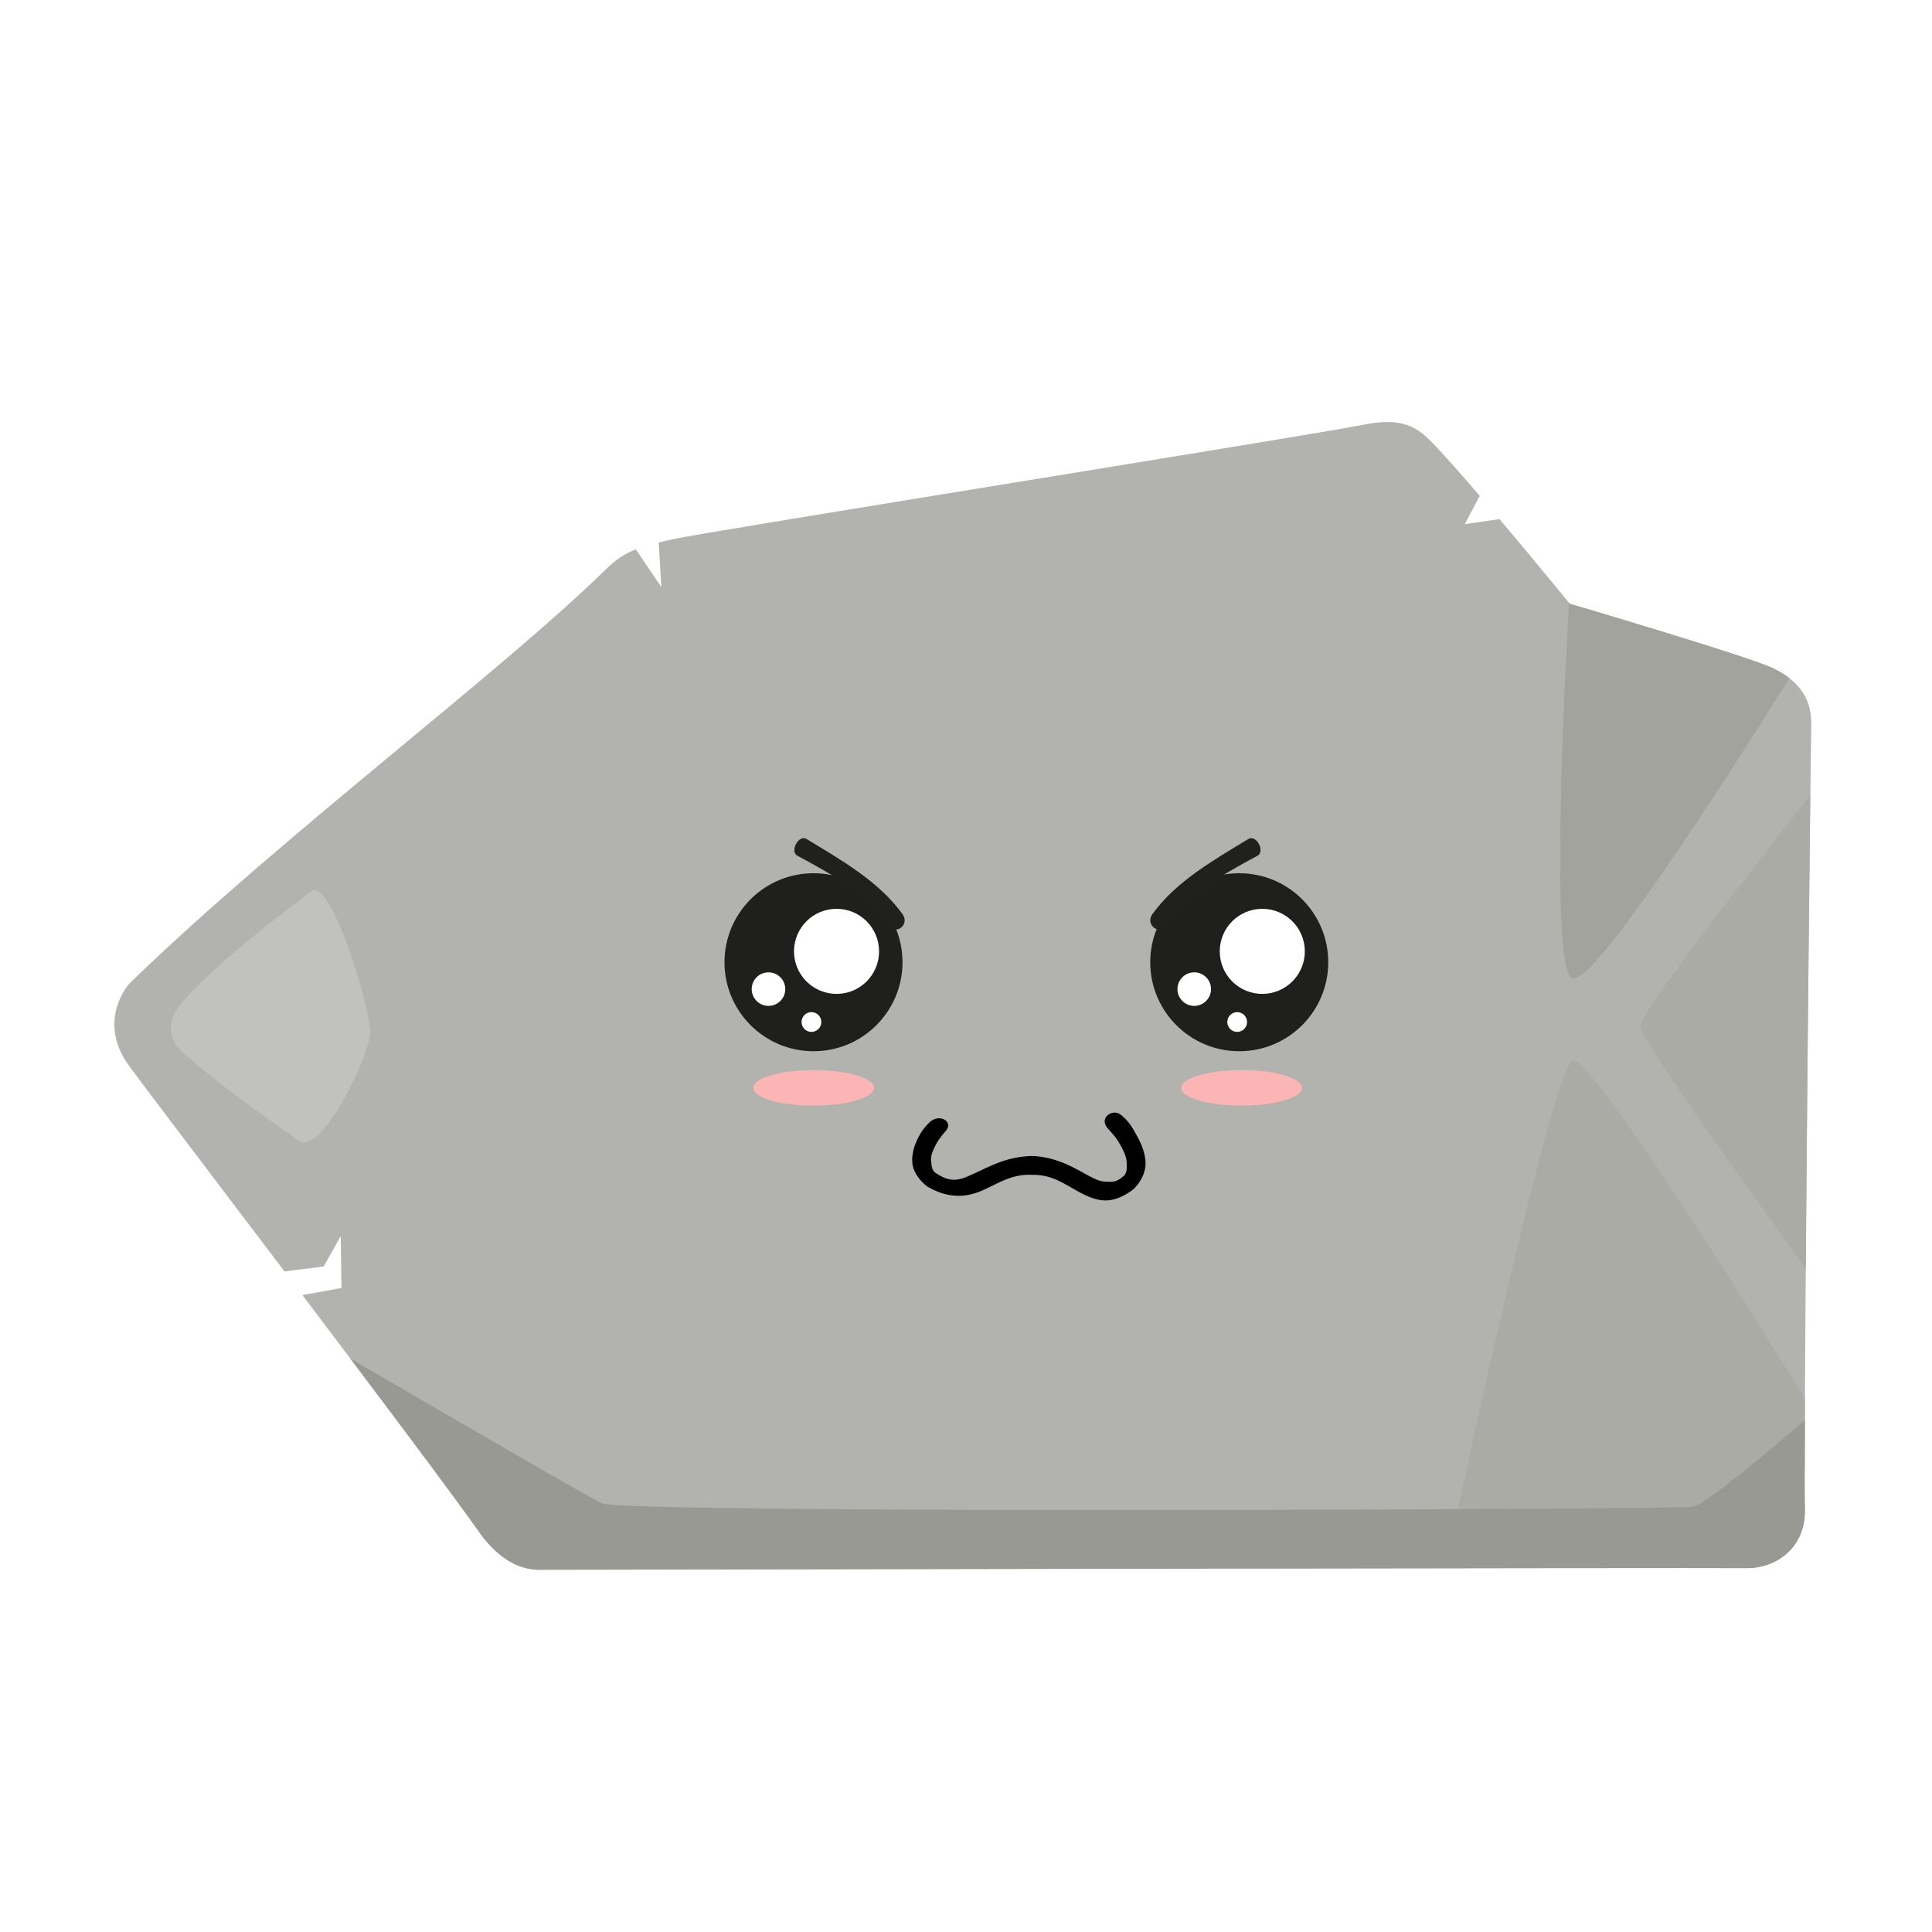
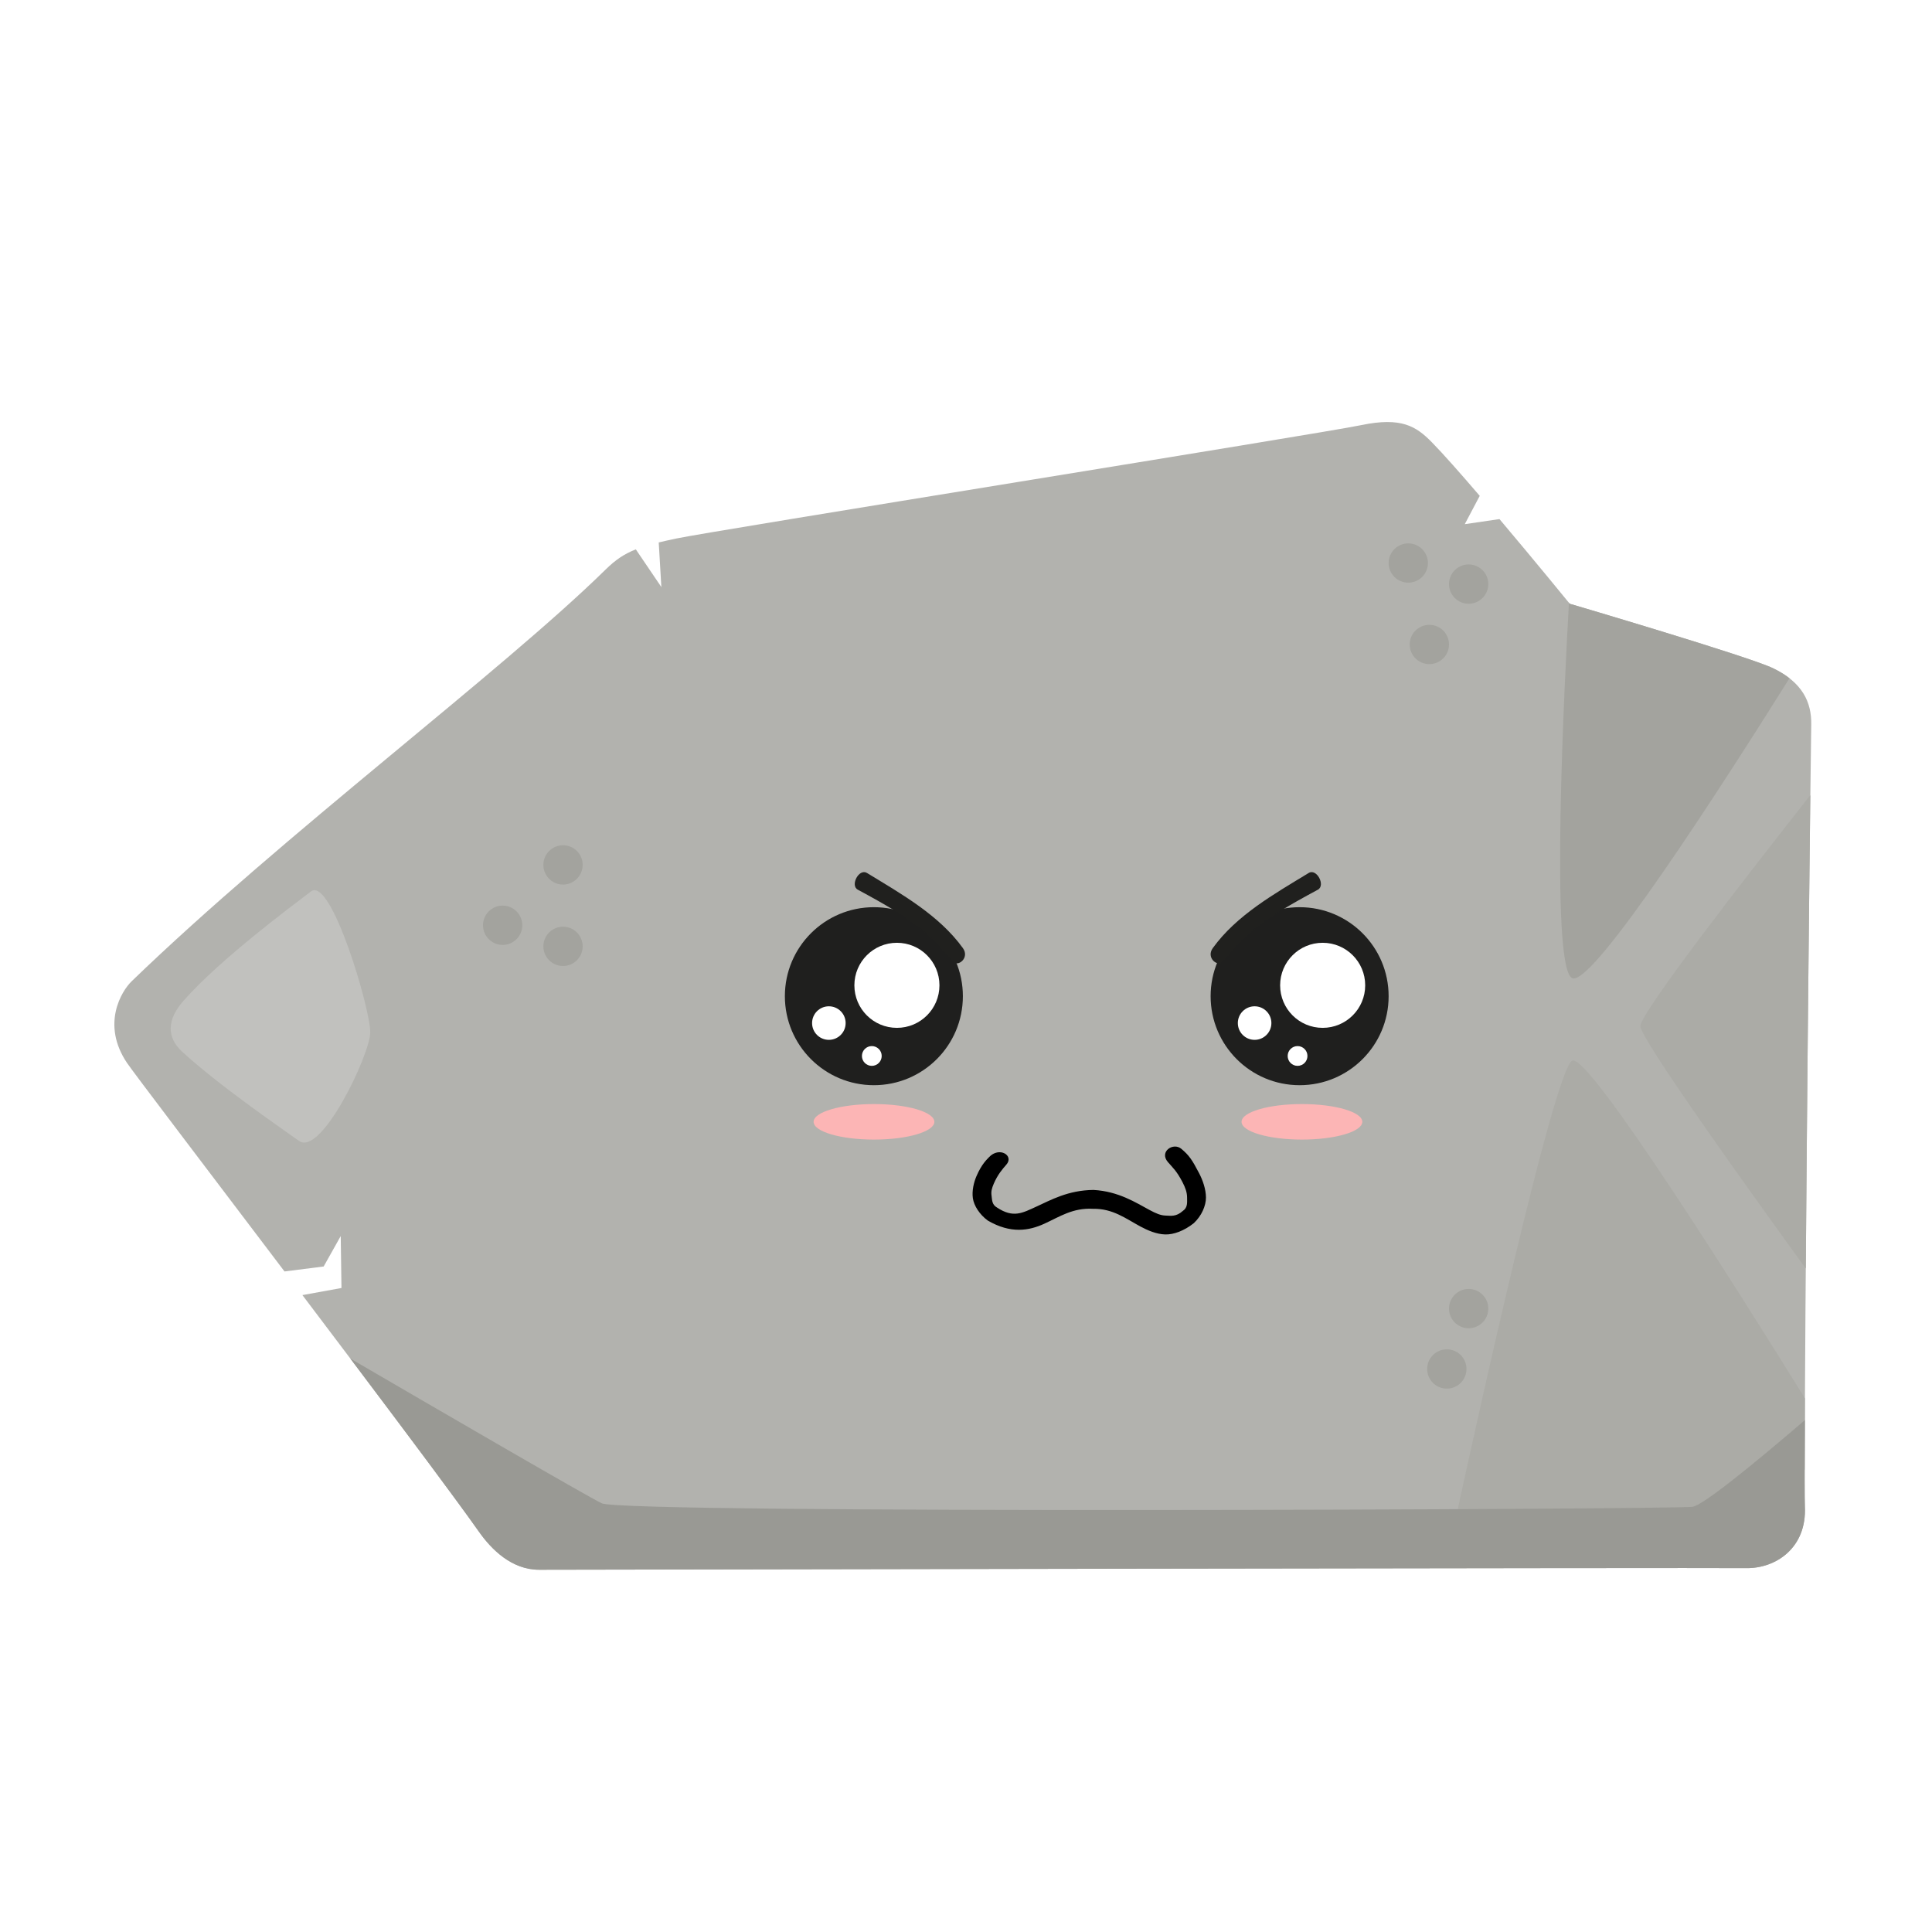
<svg xmlns="http://www.w3.org/2000/svg" xmlns:ns1="https://boxy-svg.com" viewBox="0 0 512 512">
  <defs>
    <ns1:grid x="0" y="0" width="16" height="16" />
  </defs>
  <g style="">
    <path style="fill: rgb(216, 216, 216); stroke-linecap: round; stroke-linejoin: round; stroke-width: 33px; stroke: rgba(0, 0, 0, 0.19); pointer-events: none; visibility: hidden;" d="M 64 256 L 192 128 L 352 96 L 384 128 L 448 160 L 446.711 383.894 L 159.797 384 L 64 256 Z">
      </path>
    <path style="fill: rgba(234, 82, 82, 0.64); visibility: hidden;" d="M 469.852 177.078 C 477.771 180.878 480.077 186.184 479.998 191.937 C 479.118 256 477.98 392.664 478.309 399.238 C 478.856 410.169 470.654 415.674 462.774 415.571 C 451.443 415.422 155.173 415.976 142.897 416 C 135.629 416.014 130.259 410.652 126.932 405.93 C 110.791 383.022 36.93 286.55 33.668 281.702 C 26.768 271.448 32.204 262.636 34.899 260.032 C 75.133 221.157 132.955 177.968 160.503 150.926 C 165.346 146.172 169.065 144.87 179.138 142.729 C 188.908 140.653 349.773 114.947 360.73 112.664 C 371.393 110.442 375.309 112.981 379.456 117.204 C 389.118 127.043 416 160 416 160 C 416 160 463.264 173.917 469.852 177.078 Z">
      </path>
    <path style="fill: rgb(178, 178, 174); visibility: hidden;" d="M 469.852 177.078 C 477.771 180.878 480.077 186.184 479.998 191.937 C 479.118 256 477.98 392.664 478.309 399.238 C 478.856 410.169 470.654 415.674 462.774 415.571 C 451.443 415.422 155.173 415.976 142.897 416 C 135.629 416.014 130.259 410.652 126.932 405.93 C 110.791 383.022 36.93 286.55 33.668 281.702 C 26.768 271.448 32.204 262.636 34.899 260.032 C 75.133 221.157 132.955 177.968 160.503 150.926 C 165.346 146.172 169.065 144.87 179.138 142.729 C 188.908 140.653 349.773 114.947 360.73 112.664 C 371.393 110.442 375.309 112.981 379.456 117.204 C 389.118 127.043 416 160 416 160 C 416 160 463.264 173.917 469.852 177.078 Z">
      </path>
    <path style="fill: none; stroke-width: 5px; visibility: hidden;" d="M 248.399 297.652 C 248.399 297.652 239.916 306.543 247.152 311.375 C 257.255 318.121 261.597 307.583 273.742 307.847 C 285.615 308.105 290.055 319.465 298.757 312.244 C 305.574 306.587 295.289 296.209 295.289 296.209">
      </path>
    <g style="visibility: hidden;">
      <path d="M 144 32 H 208 A 16 16 0 0 1 224 48 V 48 A 16 16 0 0 1 208 64 H 144 A 16 16 0 0 1 128 48 V 48 A 16 16 0 0 1 144 32 Z" style="fill: rgb(229, 192, 169);">
        </path>
      <path d="M 164 35 H 188 A 4 4 0 0 1 192 39 V 57 A 4 4 0 0 1 188 61 H 164 A 4 4 0 0 1 160 57 V 39 A 4 4 0 0 1 164 35 Z" style="fill: rgb(219, 160, 123);">
        </path>
      <g transform="matrix(0.909624, 0, 0, 0.909624, 16.86514, 4.276351)" style="">
        <ellipse style="fill: rgb(241, 221, 208);" cx="166" cy="42" rx="2" ry="2" />
        <ellipse style="fill: rgb(241, 221, 208);" cx="172" cy="42" rx="2" ry="2" />
        <ellipse style="fill: rgb(241, 221, 208);" cx="178" cy="42" rx="2" ry="2" />
        <ellipse style="fill: rgb(241, 221, 208);" cx="184" cy="42" rx="2" ry="2" />
        <ellipse style="fill: rgb(241, 221, 208);" cx="169" cy="48" rx="2" ry="2" />
        <ellipse style="fill: rgb(241, 221, 208);" cx="175" cy="48" rx="2" ry="2" />
        <ellipse style="fill: rgb(241, 221, 208);" cx="181" cy="48" rx="2" ry="2" />
        <ellipse style="fill: rgb(241, 221, 208);" cx="187" cy="48" rx="2" ry="2" />
        <ellipse style="fill: rgb(241, 221, 208);" cx="166" cy="54" rx="2" ry="2" />
        <ellipse style="fill: rgb(241, 221, 208);" cx="172" cy="54" rx="2" ry="2" />
        <ellipse style="fill: rgb(241, 221, 208);" cx="178" cy="54" rx="2" ry="2" />
        <ellipse style="fill: rgb(241, 221, 208);" cx="184" cy="54" rx="2" ry="2" />
        <ellipse style="fill: rgb(241, 221, 208);" cx="163" cy="48" rx="2" ry="2" />
      </g>
    </g>
  </g>
  <g style="">
    <path style="fill: rgb(178, 178, 174); stroke-width: 5px;" d="M 469.852 177.078 C 477.771 180.878 480.077 186.184 479.998 191.937 C 479.118 256 477.98 392.664 478.309 399.238 C 478.856 410.169 470.654 415.674 462.774 415.571 C 451.443 415.422 155.173 415.976 142.897 416 C 135.629 416.014 130.259 410.652 126.932 405.93 C 119.46 395.326 99.621 368.96 80.142 343.215 L 90.493 341.333 L 90.296 327.57 L 85.774 335.631 L 75.398 336.949 C 54.536 309.398 35.297 284.123 33.668 281.702 C 26.768 271.448 32.204 262.636 34.899 260.032 C 75.133 221.157 132.955 177.968 160.503 150.926 C 163.106 148.371 165.384 146.813 168.498 145.586 L 175.266 155.574 L 174.571 143.756 C 175.938 143.424 177.449 143.088 179.138 142.729 C 188.908 140.653 349.773 114.947 360.73 112.664 C 371.393 110.442 375.309 112.981 379.456 117.204 C 382.461 120.264 387.133 125.562 392.143 131.408 L 388.178 138.911 L 397.376 137.563 C 406.894 148.836 416 160 416 160 C 416 160 463.264 173.917 469.852 177.078 Z">
      </path>
    <path style="stroke-width: 5px; fill: rgb(163, 163, 158);" d="M 416.783 259.275 C 410.548 257.692 414.758 177.778 415.789 159.742 C 415.928 159.911 416 160 416 160 C 416 160 463.264 173.917 469.852 177.078 C 471.564 177.899 473.014 178.791 474.233 179.743 C 455.769 209.208 422.531 260.735 416.783 259.275 Z">
      </path>
    <path style="stroke-width: 5px; fill: rgb(171, 171, 166);" d="M 384.914 406.414 C 384.914 406.414 411.276 283.478 416.68 281.082 C 421.049 279.145 460.774 342.248 478.323 370.569 C 478.283 378.166 478.258 384.58 478.252 389.422 C 466.947 396.768 448.141 408.973 448 408.973 C 447.799 408.973 385.261 406.381 384.914 406.414 Z">
      </path>
    <path style="stroke-width: 5px; fill: rgb(153, 153, 148);" d="M 159.483 398.395 C 165.506 401.216 441.999 400 448.48 399.325 C 451.31 399.03 465.826 387.057 478.295 376.361 C 478.235 389.262 478.233 397.72 478.309 399.238 C 478.856 410.169 470.654 415.674 462.774 415.571 C 451.443 415.422 155.173 415.976 142.897 416 C 135.629 416.014 130.259 410.652 126.932 405.93 C 121.095 397.646 107.711 379.744 92.847 360.033 C 114.543 372.677 155.826 396.682 159.483 398.395 Z">
      </path>
    <path style="stroke-width: 5px; fill: rgb(171, 171, 166);" d="M 434.718 271.955 C 434.644 268.459 463.475 231.385 479.757 210.733 C 479.313 247.433 478.845 297.025 478.55 336.167 C 461.298 312.362 434.787 275.259 434.718 271.955 Z">
      </path>
    <path style="stroke-width: 5px; fill: rgb(193, 193, 190);" d="M 48.243 278.682 C 44.12 274.892 44.221 270.21 48.646 265.197 C 58.459 254.079 77.472 240.009 82.416 236.235 C 87.781 232.14 98.231 267.626 98.116 273.622 C 98.001 279.638 85.116 306.533 79.246 302.355 C 73.435 298.219 57.816 287.482 48.243 278.682 Z">
      </path>
-     <g style="visibility: hidden;">
-       <ellipse style="fill: rgb(161, 161, 156); stroke-width: 5px;" cx="134.338" cy="235.942" rx="6.338" ry="6.686">
+     <g style="">
+       <ellipse style="stroke-width: 5px; fill: rgb(163, 163, 158);" cx="133.207" cy="245.207" rx="5.207" ry="5.207">
        </ellipse>
-       <ellipse style="fill: rgb(161, 161, 156); stroke-width: 5px;" cx="153.919" cy="225.013" rx="6.338" ry="6.686">
+       <ellipse style="stroke-width: 5px; fill: rgb(163, 163, 158);" cx="149.207" cy="229.207" rx="5.207" ry="5.207">
        </ellipse>
-       <ellipse style="fill: rgb(161, 161, 156); stroke-width: 5px;" cx="166.338" cy="249.314" rx="6.338" ry="6.686">
+       <ellipse style="stroke-width: 5px; fill: rgb(163, 163, 158);" cx="149.207" cy="250.793" rx="5.207" ry="5.207">
        </ellipse>
-       <ellipse style="fill: rgb(161, 161, 156); stroke-width: 5px;" cx="409.662" cy="326.686" rx="6.338" ry="6.686">
+       <ellipse style="stroke-width: 5px; fill: rgb(163, 163, 158);" cx="383.423" cy="362.793" rx="5.207" ry="5.207">
        </ellipse>
-       <ellipse style="fill: rgb(161, 161, 156); stroke-width: 5px;" cx="396.986" cy="305.686" rx="6.338" ry="6.686">
+       <ellipse style="stroke-width: 5px; fill: rgb(163, 163, 158);" cx="389.207" cy="346.793" ry="5.207" rx="5.207">
        </ellipse>
-       <ellipse style="fill: rgb(161, 161, 156); stroke-width: 5px;" cx="417.518" cy="305.686" rx="6.338" ry="6.686">
+       <ellipse style="stroke-width: 5px; fill: rgb(163, 163, 158);" cx="389.207" cy="154.793" ry="5.207" rx="5.207">
+         </ellipse>
+       <ellipse style="stroke-width: 5px; fill: rgb(163, 163, 158);" cx="373.207" cy="149.207" ry="5.207" rx="5.207">
+         </ellipse>
+       <ellipse style="stroke-width: 5px; fill: rgb(163, 163, 158);" cx="378.793" cy="170.793" ry="5.207" rx="5.207">
        </ellipse>
    </g>
  </g>
-   <g transform="matrix(1, 0, 0, 1, 0, 5)">
+   <g transform="matrix(1, 0, 0, 1, 16, 14)">
    <g transform="matrix(1, 0, 0, 1, 0, 2.416016)">
      <g>
        <ellipse style="fill: rgb(31, 31, 30);" cx="215.586" cy="247.586" rx="23.586" ry="23.586" />
        <ellipse style="fill: rgb(255, 255, 255);" cx="221.691" cy="244.704" rx="11.272" ry="11.272" />
        <ellipse style="fill: rgb(255, 255, 255);" cx="203.657" cy="254.709" rx="4.446" ry="4.446" />
        <ellipse style="fill: rgb(255, 255, 255);" cx="215.039" cy="263.427" rx="2.62" ry="2.62" />
      </g>
      <path style="fill: rgb(32, 32, 30);" d="M 236.551 238.431 C 237.852 239.943 241.046 237.428 239.172 234.834 C 232.871 226.113 222.948 220.53 213.758 214.931 C 211.635 213.638 209.226 218.236 211.326 219.364 C 226.563 227.551 229.677 230.44 236.551 238.431 Z">
        </path>
      <ellipse style="fill: rgb(252, 181, 181);" cx="215.614" cy="280.878" rx="16" ry="4.706">
        </ellipse>
    </g>
    <g transform="matrix(1, 0, 0, 1, 0, 2.416016)">
      <g transform="matrix(1, 0, 0, 1, 112.828, 0)">
        <ellipse style="fill: rgb(31, 31, 30);" cx="215.586" cy="247.586" rx="23.586" ry="23.586" />
        <ellipse style="fill: rgb(255, 255, 255);" cx="221.691" cy="244.704" rx="11.272" ry="11.272" />
        <ellipse style="fill: rgb(255, 255, 255);" cx="203.657" cy="254.709" rx="4.446" ry="4.446" />
        <ellipse style="fill: rgb(255, 255, 255);" cx="215.039" cy="263.427" rx="2.62" ry="2.62" />
      </g>
      <path style="fill: rgb(32, 32, 30);" d="M 330.862 215.16 C 332.163 213.648 335.357 216.163 333.483 218.757 C 327.182 227.478 317.259 233.061 308.069 238.66 C 305.946 239.953 303.537 235.355 305.637 234.227 C 320.874 226.04 323.988 223.151 330.862 215.16 Z" transform="matrix(-1, 0, 0, -1, 638.8858, 453.5908)">
        </path>
      <ellipse style="fill: rgb(252, 181, 181);" cx="329.026" cy="280.878" rx="16" ry="4.706">
        </ellipse>
    </g>
    <path d="M 246.103 292.664 C 245.512 293.3 244.154 294.487 242.766 297.713 C 242.075 299.317 241.53 301.578 241.821 303.556 C 242.108 305.515 243.561 307.822 245.764 309.454 C 251.827 312.997 256.657 312.163 260.716 310.318 C 264.731 308.492 268.303 306.026 273.688 306.346 C 278.926 306.244 282.437 309.01 286.259 311.055 C 288.193 312.089 290.487 313.071 292.774 313.139 C 295.033 313.205 297.779 312.196 300.353 310.168 C 302.431 308.227 303.598 305.552 303.591 303.344 C 303.584 301.162 302.737 298.756 301.797 296.951 C 299.907 293.32 299.111 292.169 297.065 290.449 C 294.93 288.655 291.114 291.191 293.513 293.969 C 294.845 295.511 295.814 296.287 297.362 299.26 C 298.141 300.756 298.587 302.005 298.591 303.36 C 298.595 304.689 298.781 306.029 297.451 306.917 C 295.674 308.5 294.312 308.182 292.92 308.141 C 291.556 308.101 290.366 307.581 288.618 306.646 C 285.076 304.751 280.431 301.708 273.796 301.348 C 267.036 301.404 262.365 304.075 258.646 305.766 C 254.972 307.437 252.554 308.879 248.225 306.014 C 246.81 305.23 246.924 303.896 246.768 302.829 C 246.614 301.781 246.832 300.912 247.358 299.69 C 248.403 297.263 249.664 295.82 250.695 294.64 C 252.817 292.209 248.789 289.774 246.103 292.664 Z" style="">
      </path>
  </g>
</svg>
